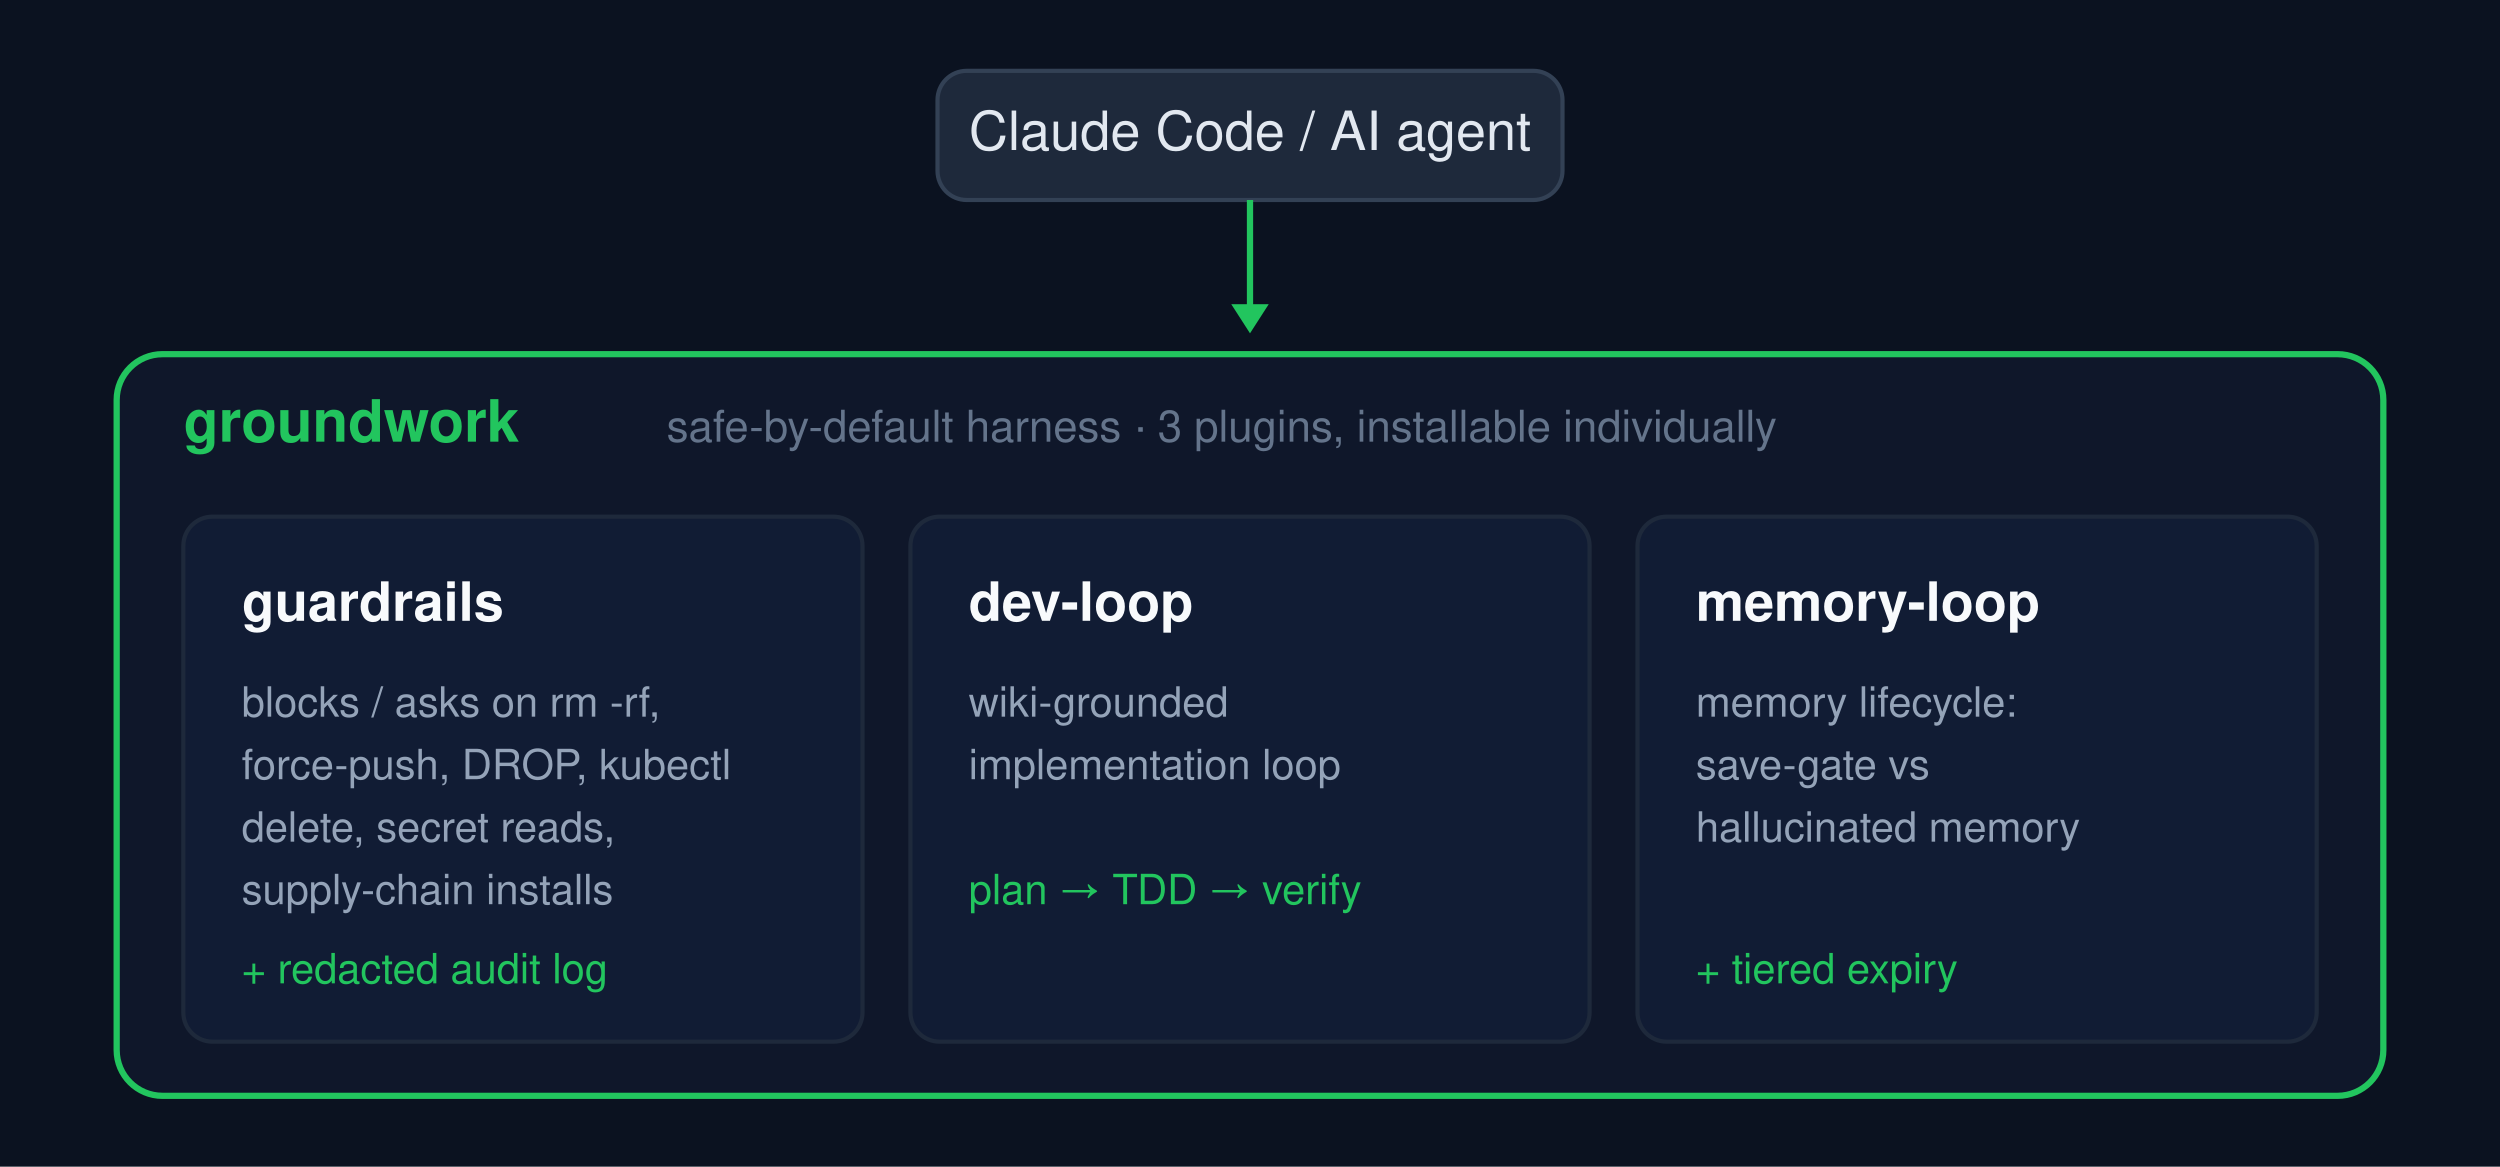
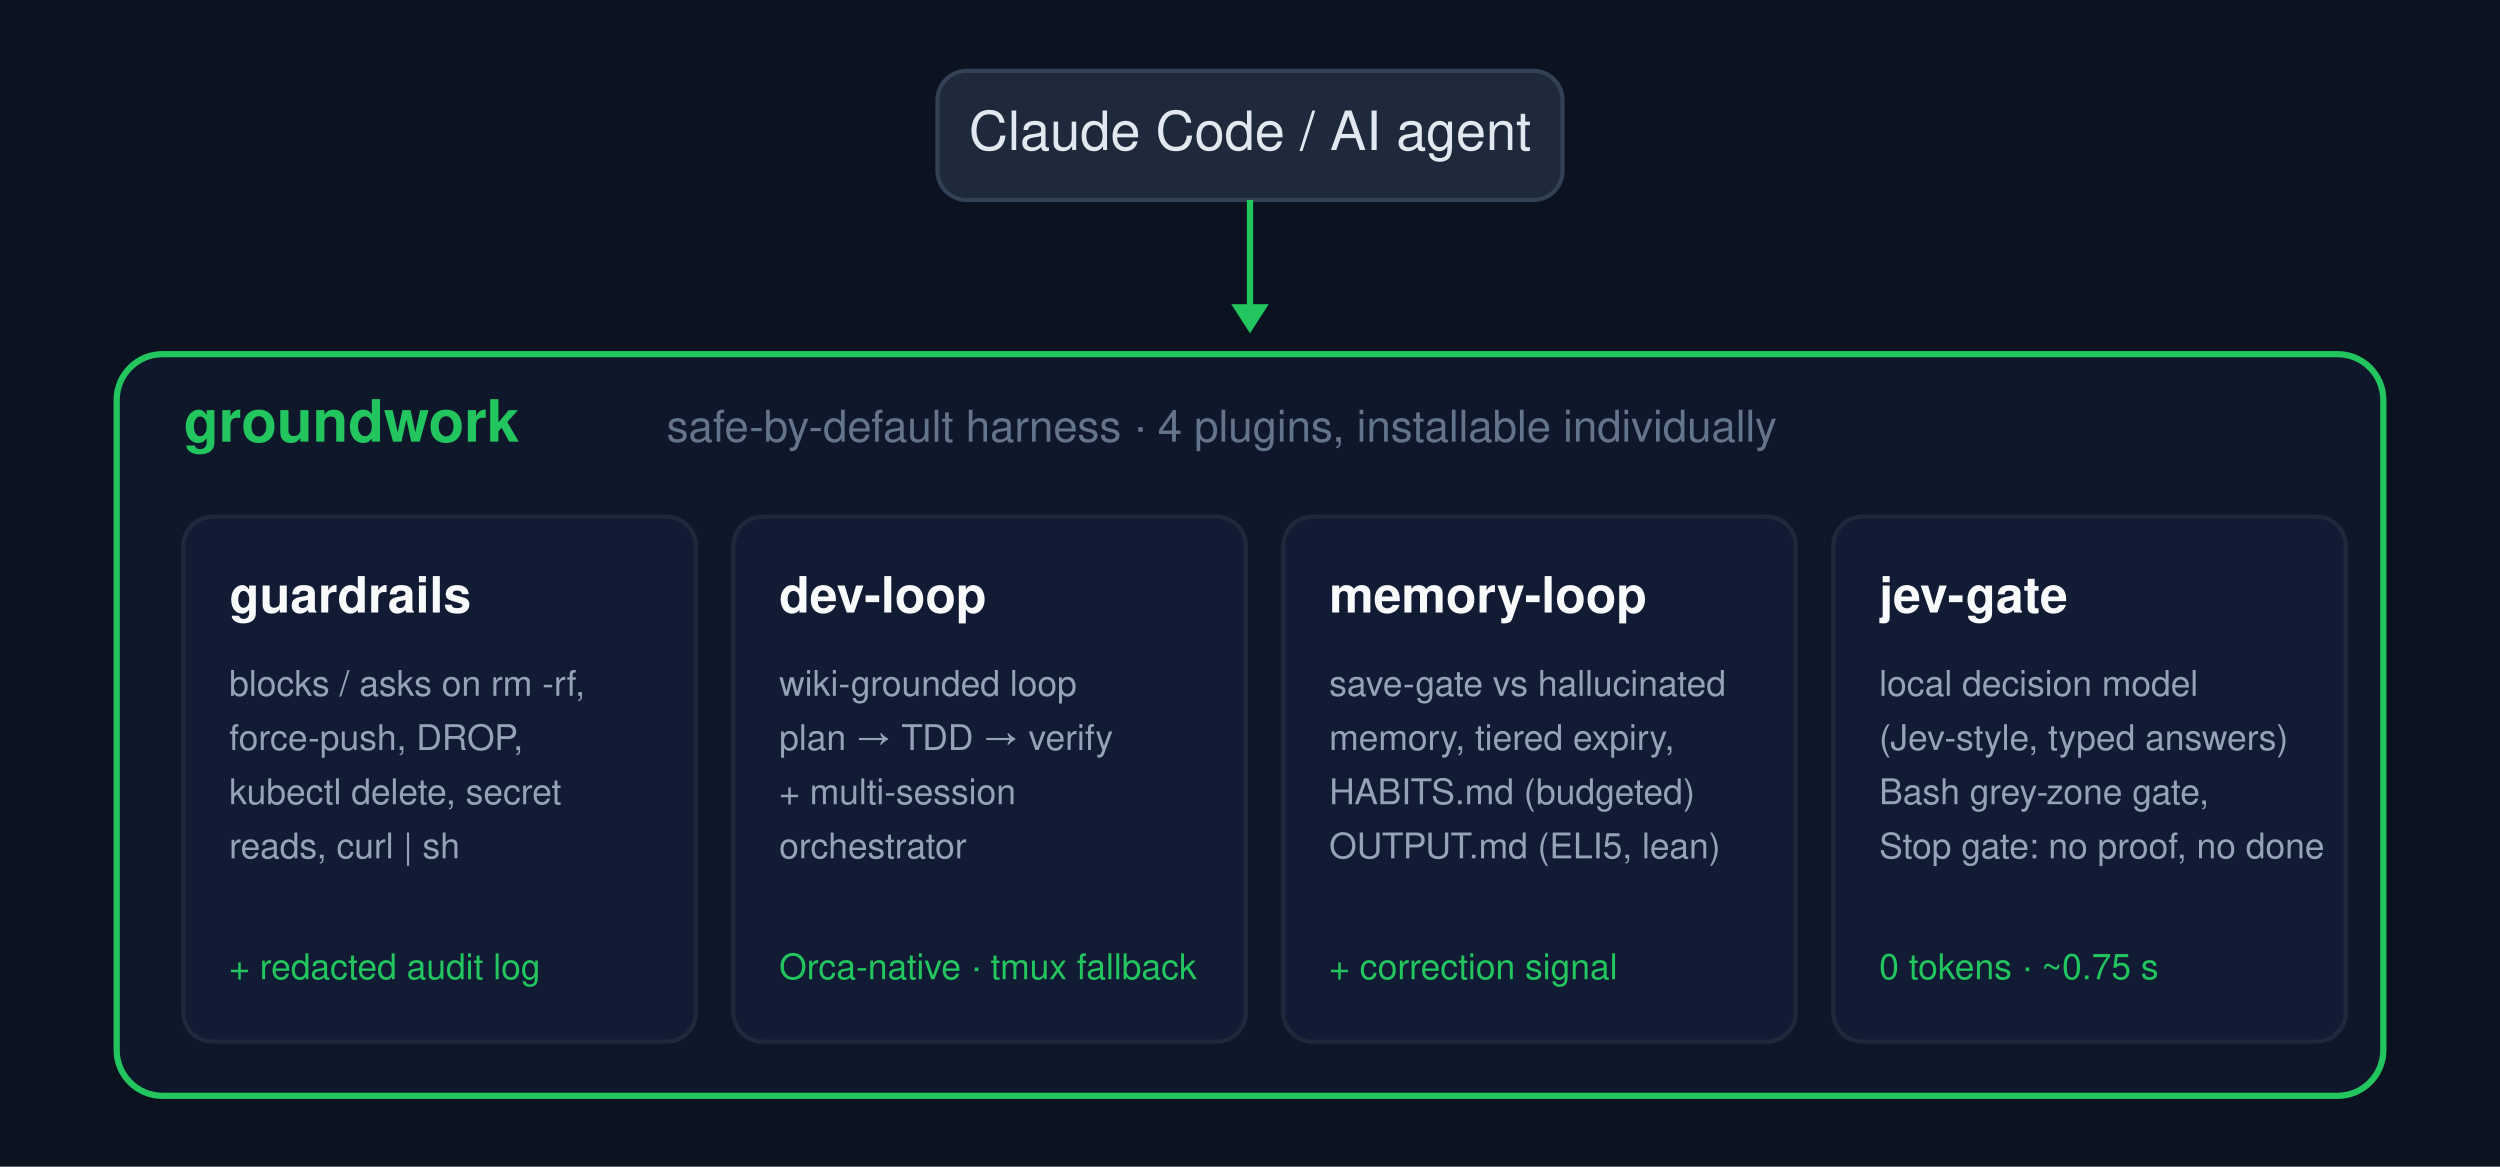
<svg xmlns="http://www.w3.org/2000/svg" width="1200" height="560" viewBox="0 0 1200 560">
  <rect width="1200" height="560" fill="#0b1220" />
  <rect x="450" y="34" width="300" height="62" rx="14" fill="#1e293b" stroke="#334155" stroke-width="2" />
  <text x="600" y="72" text-anchor="middle" font-family="Helvetica, Arial, sans-serif" font-size="26" fill="#e2e8f0">Claude Code / AI agent</text>
  <line x1="600" y1="96" x2="600" y2="150" stroke="#22c55e" stroke-width="3" />
  <polygon points="600,160 591,146 609,146" fill="#22c55e" />
  <rect x="56" y="170" width="1088" height="356" rx="22" fill="#0f172a" stroke="#22c55e" stroke-width="3" />
  <text x="88" y="212" font-family="Helvetica, Arial, sans-serif" font-size="28" font-weight="700" fill="#22c55e">groundwork</text>
-   <text x="320" y="212" font-family="Helvetica, Arial, sans-serif" font-size="21" fill="#64748b">safe-by-default harness · 3 plugins, installable individually</text>
-   <rect x="88" y="248" width="326" height="252" rx="14" fill="#111c34" stroke="#1e293b" stroke-width="2" />
-   <text x="116" y="298" font-family="Helvetica, Arial, sans-serif" font-size="26" font-weight="700" fill="#f8fafc">guardrails</text>
-   <g font-family="Helvetica, Arial, sans-serif" font-size="20" fill="#94a3b8">
-     <text x="116" y="344">blocks / asks on rm -rf,</text>
-     <text x="116" y="374">force-push, DROP, kubectl</text>
-     <text x="116" y="404">delete, secret reads,</text>
-     <text x="116" y="434">supply-chain installs</text>
-     <text x="116" y="472" fill="#22c55e">+ redacted audit log</text>
+   <text x="320" y="212" font-family="Helvetica, Arial, sans-serif" font-size="21" fill="#64748b">safe-by-default harness · 4 plugins, installable individually</text>
+   <rect x="88" y="248" width="246" height="252" rx="14" fill="#111c34" stroke="#1e293b" stroke-width="2" />
+   <text x="110" y="294" font-family="Helvetica, Arial, sans-serif" font-size="24" font-weight="700" fill="#f8fafc">guardrails</text>
+   <g font-family="Helvetica, Arial, sans-serif" font-size="17" fill="#94a3b8">
+     <text x="110" y="334">blocks / asks on rm -rf,</text>
+     <text x="110" y="360">force-push, DROP,</text>
+     <text x="110" y="386">kubectl delete, secret</text>
+     <text x="110" y="412">reads, curl | sh</text>
+     <text x="110" y="470" fill="#22c55e">+ redacted audit log</text>
  </g>
-   <rect x="437" y="248" width="326" height="252" rx="14" fill="#111c34" stroke="#1e293b" stroke-width="2" />
-   <text x="465" y="298" font-family="Helvetica, Arial, sans-serif" font-size="26" font-weight="700" fill="#f8fafc">dev-loop</text>
-   <g font-family="Helvetica, Arial, sans-serif" font-size="20" fill="#94a3b8">
-     <text x="465" y="344">wiki-grounded</text>
-     <text x="465" y="374">implementation loop</text>
-     <text x="465" y="434" fill="#22c55e">plan → TDD → verify</text>
+   <rect x="352" y="248" width="246" height="252" rx="14" fill="#111c34" stroke="#1e293b" stroke-width="2" />
+   <text x="374" y="294" font-family="Helvetica, Arial, sans-serif" font-size="24" font-weight="700" fill="#f8fafc">dev-loop</text>
+   <g font-family="Helvetica, Arial, sans-serif" font-size="17" fill="#94a3b8">
+     <text x="374" y="334">wiki-grounded loop</text>
+     <text x="374" y="360">plan → TDD → verify</text>
+     <text x="374" y="386">+ multi-session</text>
+     <text x="374" y="412">orchestrator</text>
+     <text x="374" y="470" fill="#22c55e">Orca-native · tmux fallback</text>
  </g>
-   <rect x="786" y="248" width="326" height="252" rx="14" fill="#111c34" stroke="#1e293b" stroke-width="2" />
-   <text x="814" y="298" font-family="Helvetica, Arial, sans-serif" font-size="26" font-weight="700" fill="#f8fafc">memory-loop</text>
-   <g font-family="Helvetica, Arial, sans-serif" font-size="20" fill="#94a3b8">
-     <text x="814" y="344">memory lifecycle:</text>
-     <text x="814" y="374">save-gate vs</text>
-     <text x="814" y="404">hallucinated memory</text>
-     <text x="814" y="472" fill="#22c55e">+ tiered expiry</text>
+   <rect x="616" y="248" width="246" height="252" rx="14" fill="#111c34" stroke="#1e293b" stroke-width="2" />
+   <text x="638" y="294" font-family="Helvetica, Arial, sans-serif" font-size="24" font-weight="700" fill="#f8fafc">memory-loop</text>
+   <g font-family="Helvetica, Arial, sans-serif" font-size="17" fill="#94a3b8">
+     <text x="638" y="334">save-gate vs hallucinated</text>
+     <text x="638" y="360">memory, tiered expiry,</text>
+     <text x="638" y="386">HABITS.md (budgeted)</text>
+     <text x="638" y="412">OUTPUT.md (ELI5, lean)</text>
+     <text x="638" y="470" fill="#22c55e">+ correction signal</text>
+   </g>
+   <rect x="880" y="248" width="246" height="252" rx="14" fill="#111c34" stroke="#1e293b" stroke-width="2" />
+   <text x="902" y="294" font-family="Helvetica, Arial, sans-serif" font-size="24" font-weight="700" fill="#f8fafc">jev-gate</text>
+   <g font-family="Helvetica, Arial, sans-serif" font-size="17" fill="#94a3b8">
+     <text x="902" y="334">local decision model</text>
+     <text x="902" y="360">(Jev-style, typed answers)</text>
+     <text x="902" y="386">Bash grey-zone gate,</text>
+     <text x="902" y="412">Stop gate: no proof, no done</text>
+     <text x="902" y="470" fill="#22c55e">0 tokens · ~0.75 s</text>
  </g>
</svg>
